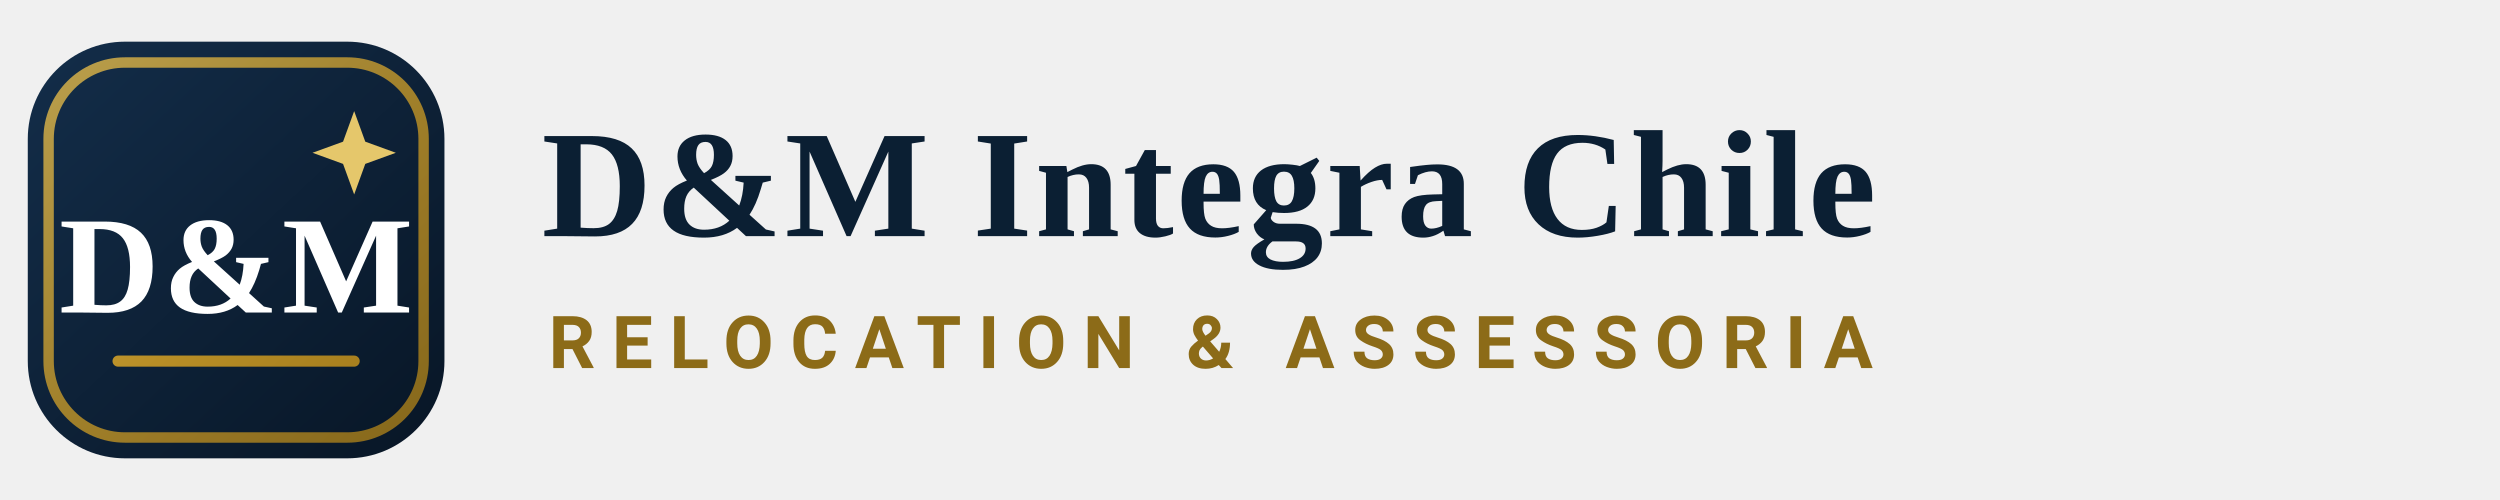
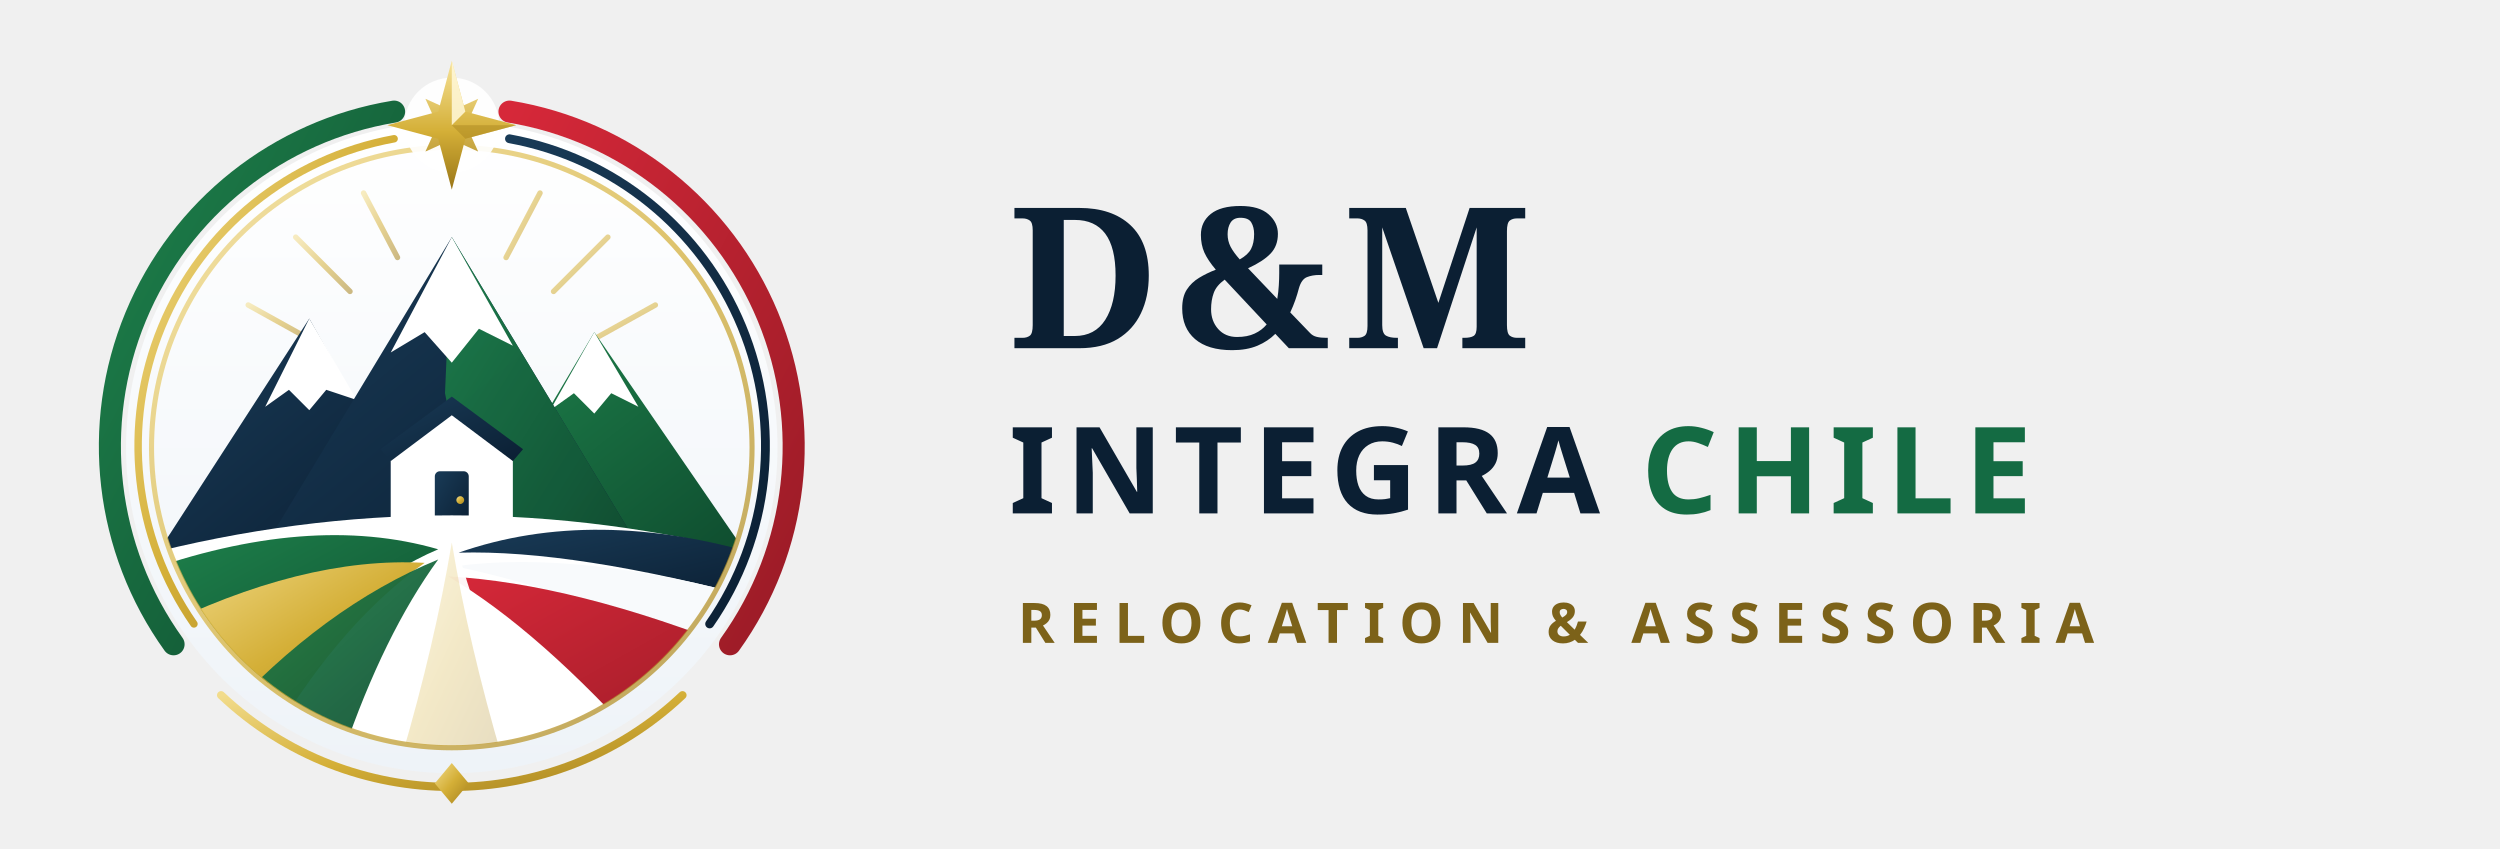
- <svg xmlns="http://www.w3.org/2000/svg" viewBox="0 0 360 72" fill="none" role="img" aria-label="D&amp;M Integra Chile">
-   <defs>
-     <linearGradient id="dmGoldLight" x1="6" y1="6" x2="62" y2="66" gradientUnits="userSpaceOnUse">
-       <stop offset="0%" stop-color="#D9B650" />
-       <stop offset="55%" stop-color="#B88E26" />
-       <stop offset="100%" stop-color="#9A7318" />
-     </linearGradient>
-     <linearGradient id="dmNavyLight" x1="6" y1="6" x2="62" y2="66" gradientUnits="userSpaceOnUse">
-       <stop offset="0%" stop-color="#132D49" />
-       <stop offset="100%" stop-color="#081626" />
-     </linearGradient>
-   </defs>
-   <rect x="4" y="6" width="60" height="60" rx="14" fill="url(#dmNavyLight)" />
-   <rect x="7" y="9" width="54" height="54" rx="11" stroke="url(#dmGoldLight)" stroke-width="1.5" stroke-opacity="0.85" />
-   <path d="M51 16L52.6 20.4L57 22L52.6 23.6L51 28L49.4 23.6L45 22L49.4 20.4L51 16Z" fill="#E5C76B" />
-   <text x="34" y="45" text-anchor="middle" fill="#FFFFFF" font-family="Georgia, 'Times New Roman', serif" font-weight="700" font-size="20" letter-spacing="0.5">D&amp;M</text>
-   <line x1="17" y1="52" x2="51" y2="52" stroke="url(#dmGoldLight)" stroke-width="1.6" stroke-linecap="round" />
-   <text x="78" y="34" fill="#0B1F33" font-family="Georgia, 'Times New Roman', serif" font-weight="700" font-size="22" letter-spacing="0.4">D&amp;M Integra Chile</text>
-   <text x="79" y="53" fill="#8C6B18" font-family="system-ui, -apple-system, 'Segoe UI', Roboto, sans-serif" font-weight="700" font-size="10.5" letter-spacing="2.4">RELOCATION &amp; ASSESSORIA</text>
+ <svg xmlns="http://www.w3.org/2000/svg" viewBox="0 0 560 190" role="img" aria-label="Logotipo Completo (Fundo Claro)" class="h-20 w-auto max-w-full object-contain" width="560" height="190">
+   <g transform="translate(10, 6) scale(0.76)">
+     <defs>
+       <linearGradient id="dmG_r7" x1="0%" y1="0%" x2="100%" y2="100%">
+         <stop offset="0%" stop-color="#F2DC8C" />
+         <stop offset="50%" stop-color="#D4AF37" />
+         <stop offset="100%" stop-color="#A6821E" />
+       </linearGradient>
+       <linearGradient id="dmGV_r7" x1="50%" y1="0%" x2="50%" y2="100%">
+         <stop offset="0%" stop-color="#F6E299" />
+         <stop offset="55%" stop-color="#D4AF37" />
+         <stop offset="100%" stop-color="#9A7618" />
+       </linearGradient>
+       <linearGradient id="dmN_r7" x1="0%" y1="0%" x2="100%" y2="100%">
+         <stop offset="0%" stop-color="#193B57" />
+         <stop offset="100%" stop-color="#0B1F33" />
+       </linearGradient>
+       <linearGradient id="dmE_r7" x1="0%" y1="0%" x2="100%" y2="100%">
+         <stop offset="0%" stop-color="#1E824C" />
+         <stop offset="100%" stop-color="#0F4D2F" />
+       </linearGradient>
+       <linearGradient id="dmC_r7" x1="0%" y1="0%" x2="100%" y2="100%">
+         <stop offset="0%" stop-color="#D62839" />
+         <stop offset="100%" stop-color="#991B26" />
+       </linearGradient>
+       <linearGradient id="dmS_r7" x1="50%" y1="0%" x2="50%" y2="100%">
+         <stop offset="0%" stop-color="#FFFFFF" />
+         <stop offset="100%" stop-color="#EEF3F8" />
+       </linearGradient>
+       <clipPath id="dmClip_r7">
+         <circle cx="120" cy="124" r="88" />
+       </clipPath>
+     </defs>
+     <circle cx="120" cy="124" r="96" fill="url(#dmS_r7)" />
+     <path d="M 103 25 A 100 100 0 0 0 38 182" fill="none" stroke="url(#dmE_r7)" stroke-width="6.5" stroke-linecap="round" />
+     <path d="M 103 33 A 92 92 0 0 0 44 176" fill="none" stroke="url(#dmG_r7)" stroke-width="2.2" stroke-linecap="round" />
+     <path d="M 137 25 A 100 100 0 0 1 202 182" fill="none" stroke="url(#dmC_r7)" stroke-width="6.5" stroke-linecap="round" />
+     <path d="M 137 33 A 92 92 0 0 1 196 176" fill="none" stroke="url(#dmN_r7)" stroke-width="2.6" stroke-linecap="round" opacity="1" />
+     <path d="M 52 197 A 99 99 0 0 0 188 197" fill="none" stroke="url(#dmG_r7)" stroke-width="2.4" stroke-linecap="round" />
+     <polygon points="120,217 125,223 120,229 115,223" fill="url(#dmG_r7)" />
+     <g clip-path="url(#dmClip_r7)">
+       <g stroke="url(#dmG_r7)" stroke-width="1.6" stroke-linecap="round" opacity="0.55">
+         <line x1="120" y1="62" x2="120" y2="42" />
+         <line x1="104" y1="68" x2="94" y2="49" />
+         <line x1="136" y1="68" x2="146" y2="49" />
+         <line x1="90" y1="78" x2="74" y2="62" />
+         <line x1="150" y1="78" x2="166" y2="62" />
+         <line x1="78" y1="92" x2="60" y2="82" />
+         <line x1="162" y1="92" x2="180" y2="82" />
+       </g>
+       <polygon points="34,154 78,86 116,154" fill="url(#dmN_r7)" />
+       <polygon points="78,86 92,110 83,107 78,113 72,107 65,112" fill="#FFFFFF" />
+       <polygon points="124,154 162,90 206,154" fill="url(#dmE_r7)" />
+       <polygon points="162,90 175,112 167,108 162,114 156,108 149,113" fill="#FFFFFF" />
+       <polygon points="62,158 120,62 178,158" fill="url(#dmN_r7)" />
+       <polygon points="120,62 178,158 128,158 118,108" fill="url(#dmE_r7)" opacity="0.92" />
+       <polygon points="120,62 138,94 128,89 120,99 112,90 102,96" fill="#FFFFFF" />
+       <path d="M 120 112 L 138 125 L 138 148 L 102 148 L 102 125 Z" fill="#FFFFFF" />
+       <path d="M 120 109 L 141 124.5 L 138 128 L 120 114.5 L 102 128 L 99 124.5 Z" fill="url(#dmN_r7)" />
+       <rect x="115" y="131" width="10" height="17" rx="1.5" fill="url(#dmN_r7)" />
+       <circle cx="122.5" cy="139.5" r="1.15" fill="url(#dmG_r7)" />
+       <path d="M 28 156 Q 120 132 212 156 L 212 220 L 28 220 Z" fill="#FFFFFF" />
+       <path d="M 28 161 Q 78 143 116 154 Q 90 165 62 198 L 28 190 Z" fill="url(#dmE_r7)" />
+       <path d="M 32 178 Q 76 156 112 158 Q 88 175 68 208 L 36 202 Z" fill="url(#dmG_r7)" />
+       <path d="M 52 204 Q 82 171 116 157 Q 100 179 88 214 L 58 214 Z" fill="url(#dmE_r7)" opacity="0.94" />
+       <path d="M 212 156 Q 162 141 122 155 Q 156 154 212 169 Z" fill="url(#dmN_r7)" />
+       <path d="M 212 169 Q 158 154 121 159 Q 154 166 206 186 Z" fill="#F8FAFC" />
+       <path d="M 206 184 Q 156 164 119 162 Q 146 178 178 214 L 212 204 Z" fill="url(#dmC_r7)" />
+       <path d="M 96 216 Q 112 178 120 148 Q 128 178 144 216 Z" fill="#FFFFFF" opacity="0.95" />
+       <path d="M 105 216 Q 115 182 120 152 Q 125 182 135 216 Z" fill="url(#dmG_r7)" opacity="0.28" />
+     </g>
+     <circle cx="120" cy="124" r="88.5" fill="none" stroke="url(#dmG_r7)" stroke-width="1.5" opacity="0.72" />
+     <g transform="translate(120, 29)">
+       <circle cx="0" cy="0" r="14" fill="#FFFFFF" opacity="0.92" />
+       <polygon points="0,-11 3,-3 11,0 3,3 0,11 -3,3 -11,0 -3,-3" fill="url(#dmG_r7)" transform="rotate(45)" opacity="0.9" />
+       <polygon points="0,-19 4,-4 19,0 4,4 0,19 -4,4 -19,0 -4,-4" fill="url(#dmGV_r7)" />
+       <polygon points="0,-19 4,-4 0,0" fill="#FFF7D6" opacity="0.88" />
+       <polygon points="0,0 19,0 4,4" fill="#A6821E" opacity="0.45" />
+     </g>
+   </g>
+   <line x1="205" y1="38" x2="205" y2="152" stroke="url(#dmG_r7)" stroke-width="1.5" opacity="0.65" />
+   <text x="226" y="78" font-family="'Playfair Display', Georgia, serif" font-weight="700" font-size="44" letter-spacing="3" fill="#0B1F33">D&amp;M</text>
+   <text x="226" y="115" font-family="'Plus Jakarta Sans', 'Outfit', system-ui, sans-serif" font-weight="800" font-size="27" letter-spacing="2.2" fill="#0B1F33">INTEGRA <tspan fill="#146B43">CHILE</tspan>
+   </text>
+   <text x="228" y="144" font-family="'Plus Jakarta Sans', system-ui, sans-serif" font-weight="600" font-size="12.5" letter-spacing="3.2" fill="#7C6219">RELOCATION &amp; ASSESSORIA</text>
</svg>
